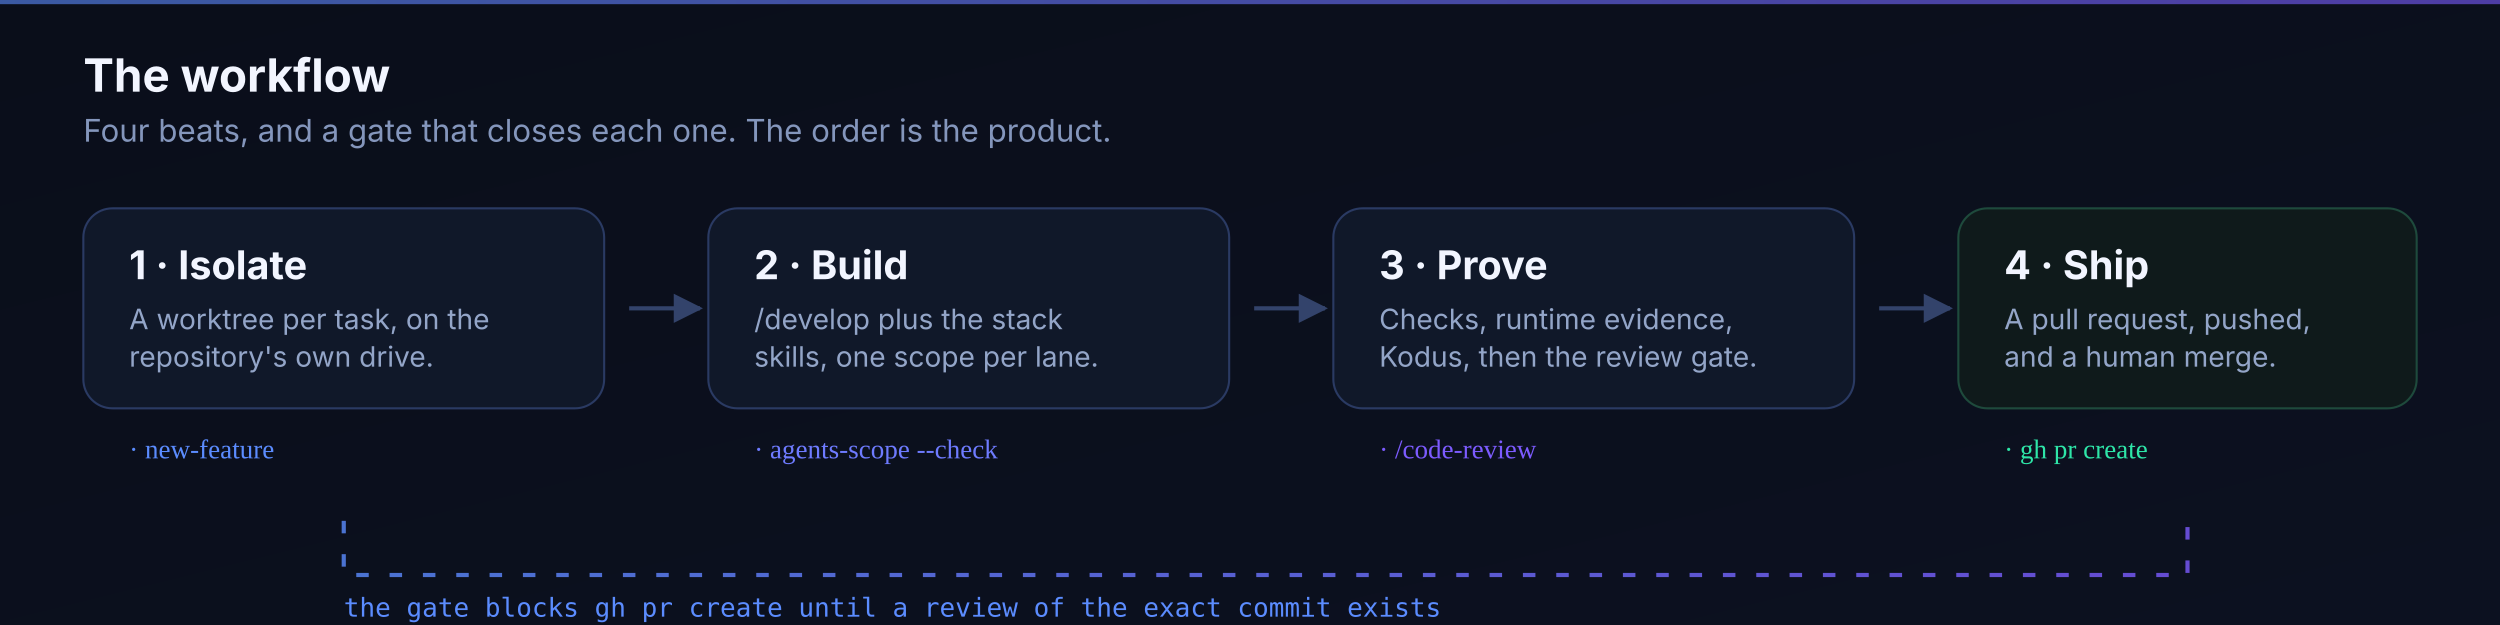
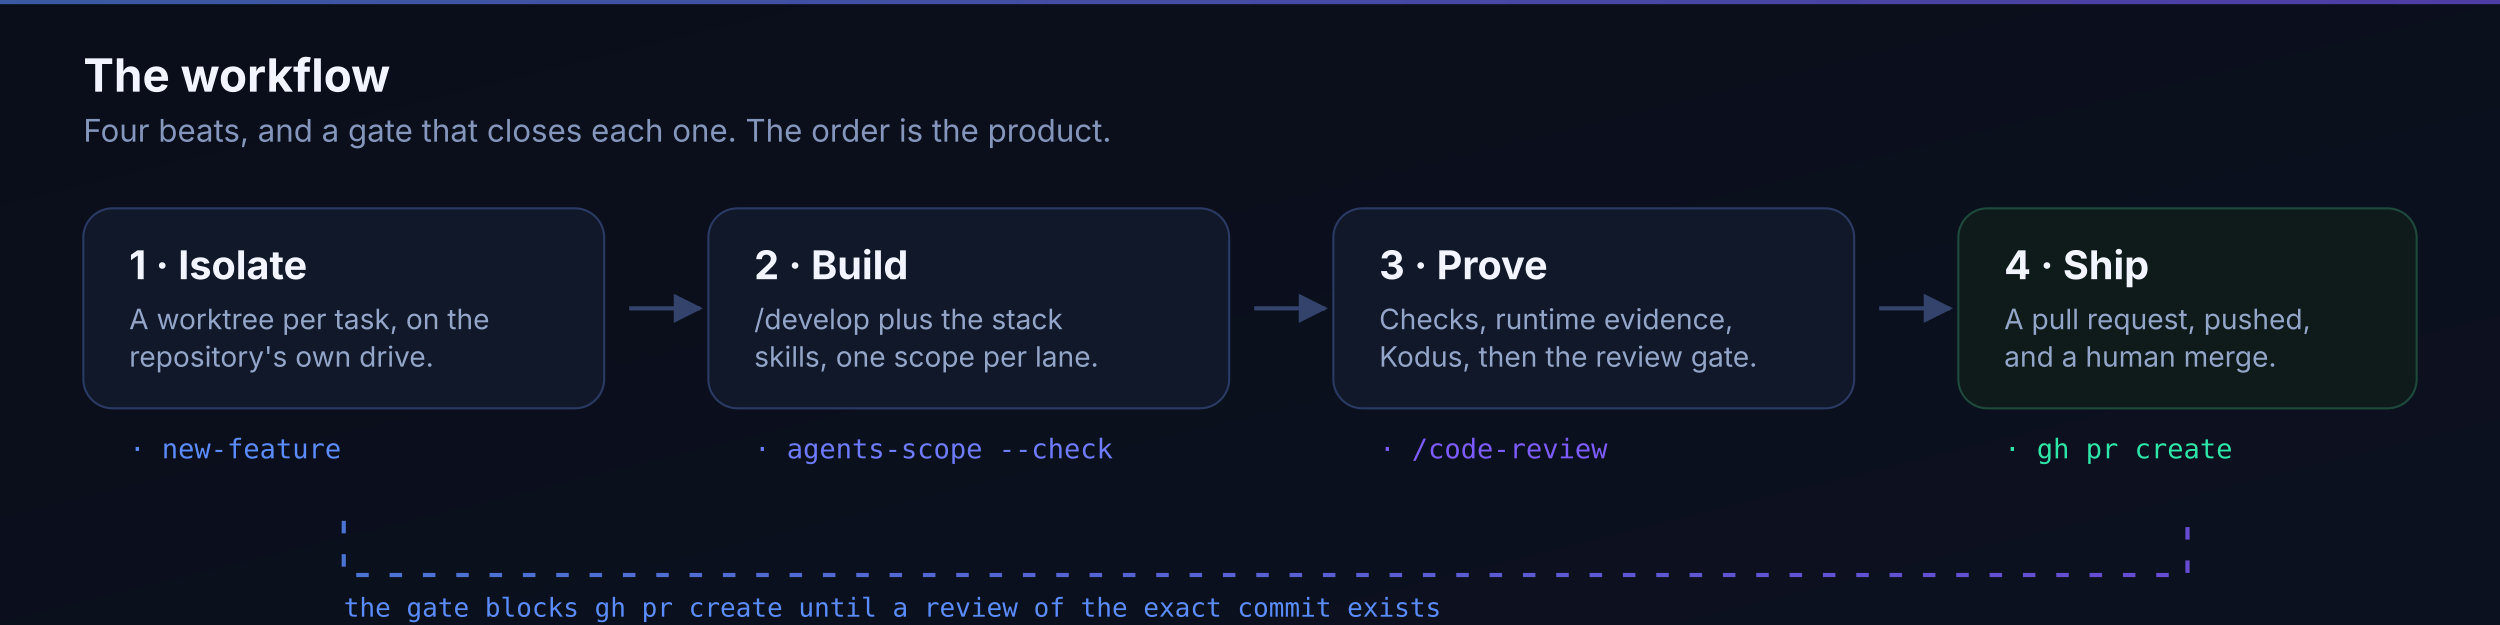
<svg xmlns="http://www.w3.org/2000/svg" viewBox="0 0 1200 300" width="1200" height="300" role="img" aria-label="The four beats of the workflow and the gate that closes each one">
  <defs>
    <linearGradient id="wbg" x1="0" y1="0" x2="1" y2="1">
      <stop offset="0" stop-color="#0A0E1A" />
      <stop offset="1" stop-color="#0C1120" />
    </linearGradient>
    <linearGradient id="wg" x1="0" y1="0" x2="1" y2="0">
      <stop offset="0" stop-color="#5B8CFF" />
      <stop offset="1" stop-color="#7C5BFF" />
    </linearGradient>
    <marker id="arrow" viewBox="0 0 10 10" refX="9" refY="5" markerWidth="7" markerHeight="7" orient="auto-start-reverse">
      <path d="M0 0 L10 5 L0 10 z" fill="#33436B" />
    </marker>
    <style>
      .label { font-family: 'Inter', 'Segoe UI', system-ui, sans-serif; }
      .mono { font-family: 'JetBrains Mono', 'SFMono-Regular', Consolas, monospace; }
      .sweep { animation: sweep 5s linear infinite; }
      @keyframes sweep { 0% { stroke-dashoffset: 300; } 100% { stroke-dashoffset: -300; } }
      .gate { animation: beat 4s ease-in-out infinite; }
      .g2 { animation-delay: 1s; } .g3 { animation-delay: 2s; } .g4 { animation-delay: 3s; }
      @keyframes beat { 0%,70%,100% { opacity: .55; } 85% { opacity: 1; } }
    </style>
  </defs>
  <rect width="1200" height="300" fill="url(#wbg)" />
  <rect x="0" y="0" width="1200" height="2" fill="url(#wg)" opacity="0.6" />
  <text class="label" x="40" y="44" fill="#F2F5FF" font-size="22" font-weight="700">The workflow</text>
  <text class="label" x="40" y="68" fill="#8496BC" font-size="15">Four beats, and a gate that closes each one. The order is the product.</text>
  <g transform="translate(40,100)">
    <g>
      <rect x="0" y="0" width="250" height="96" rx="14" fill="#101829" stroke="#2A3A63" />
      <text class="label" x="22" y="34" fill="#F2F5FF" font-size="19" font-weight="700">1 · Isolate</text>
      <text class="label" x="22" y="58" fill="#93A5C8" font-size="13.5">A worktree per task, on the</text>
      <text class="label" x="22" y="76" fill="#93A5C8" font-size="13.5">repository's own drive.</text>
-       <text class="gate" x="22" y="120" fill="#5B8CFF" font-size="13">· new-feature</text>
+       <text class="label mono gate" x="22" y="120" fill="#5B8CFF" font-size="13">· new-feature</text>
    </g>
    <line x1="262" y1="48" x2="296" y2="48" stroke="#33436B" stroke-width="2" marker-end="url(#arrow)" />
    <g transform="translate(300,0)">
      <rect x="0" y="0" width="250" height="96" rx="14" fill="#101829" stroke="#2A3A63" />
      <text class="label" x="22" y="34" fill="#F2F5FF" font-size="19" font-weight="700">2 · Build</text>
      <text class="label" x="22" y="58" fill="#93A5C8" font-size="13.5">/develop plus the stack</text>
      <text class="label" x="22" y="76" fill="#93A5C8" font-size="13.5">skills, one scope per lane.</text>
-       <text class="gate g2" x="22" y="120" fill="#6E7BFF" font-size="13">· agents-scope --check</text>
+       <text class="label mono gate g2" x="22" y="120" fill="#6E7BFF" font-size="13">· agents-scope --check</text>
    </g>
    <line x1="562" y1="48" x2="596" y2="48" stroke="#33436B" stroke-width="2" marker-end="url(#arrow)" />
    <g transform="translate(600,0)">
      <rect x="0" y="0" width="250" height="96" rx="14" fill="#101829" stroke="#2A3A63" />
      <text class="label" x="22" y="34" fill="#F2F5FF" font-size="19" font-weight="700">3 · Prove</text>
      <text class="label" x="22" y="58" fill="#93A5C8" font-size="13.5">Checks, runtime evidence,</text>
      <text class="label" x="22" y="76" fill="#93A5C8" font-size="13.5">Kodus, then the review gate.</text>
-       <text class="gate g3" x="22" y="120" fill="#7C5BFF" font-size="13">· /code-review</text>
+       <text class="label mono gate g3" x="22" y="120" fill="#7C5BFF" font-size="13">· /code-review</text>
    </g>
    <line x1="862" y1="48" x2="896" y2="48" stroke="#33436B" stroke-width="2" marker-end="url(#arrow)" />
    <g transform="translate(900,0)">
      <rect x="0" y="0" width="220" height="96" rx="14" fill="#0F1A1B" stroke="#1E4A3C" />
      <text class="label" x="22" y="34" fill="#F2F5FF" font-size="19" font-weight="700">4 · Ship</text>
      <text class="label" x="22" y="58" fill="#93A5C8" font-size="13.5">A pull request, pushed,</text>
      <text class="label" x="22" y="76" fill="#93A5C8" font-size="13.5">and a human merge.</text>
-       <text class="gate g4" x="22" y="120" fill="#2EE6A8" font-size="13">· gh pr create</text>
+       <text class="label mono gate g4" x="22" y="120" fill="#2EE6A8" font-size="13">· gh pr create</text>
    </g>
    <path class="sweep" d="M125 150 L125 176 L1010 176 L1010 150" fill="none" stroke="url(#wg)" stroke-width="2" stroke-dasharray="6 10" opacity="0.8" />
    <text class="mono" x="125" y="196" fill="#5B8CFF" font-size="12.5">the gate blocks gh pr create until a review of the exact commit exists</text>
  </g>
</svg>
